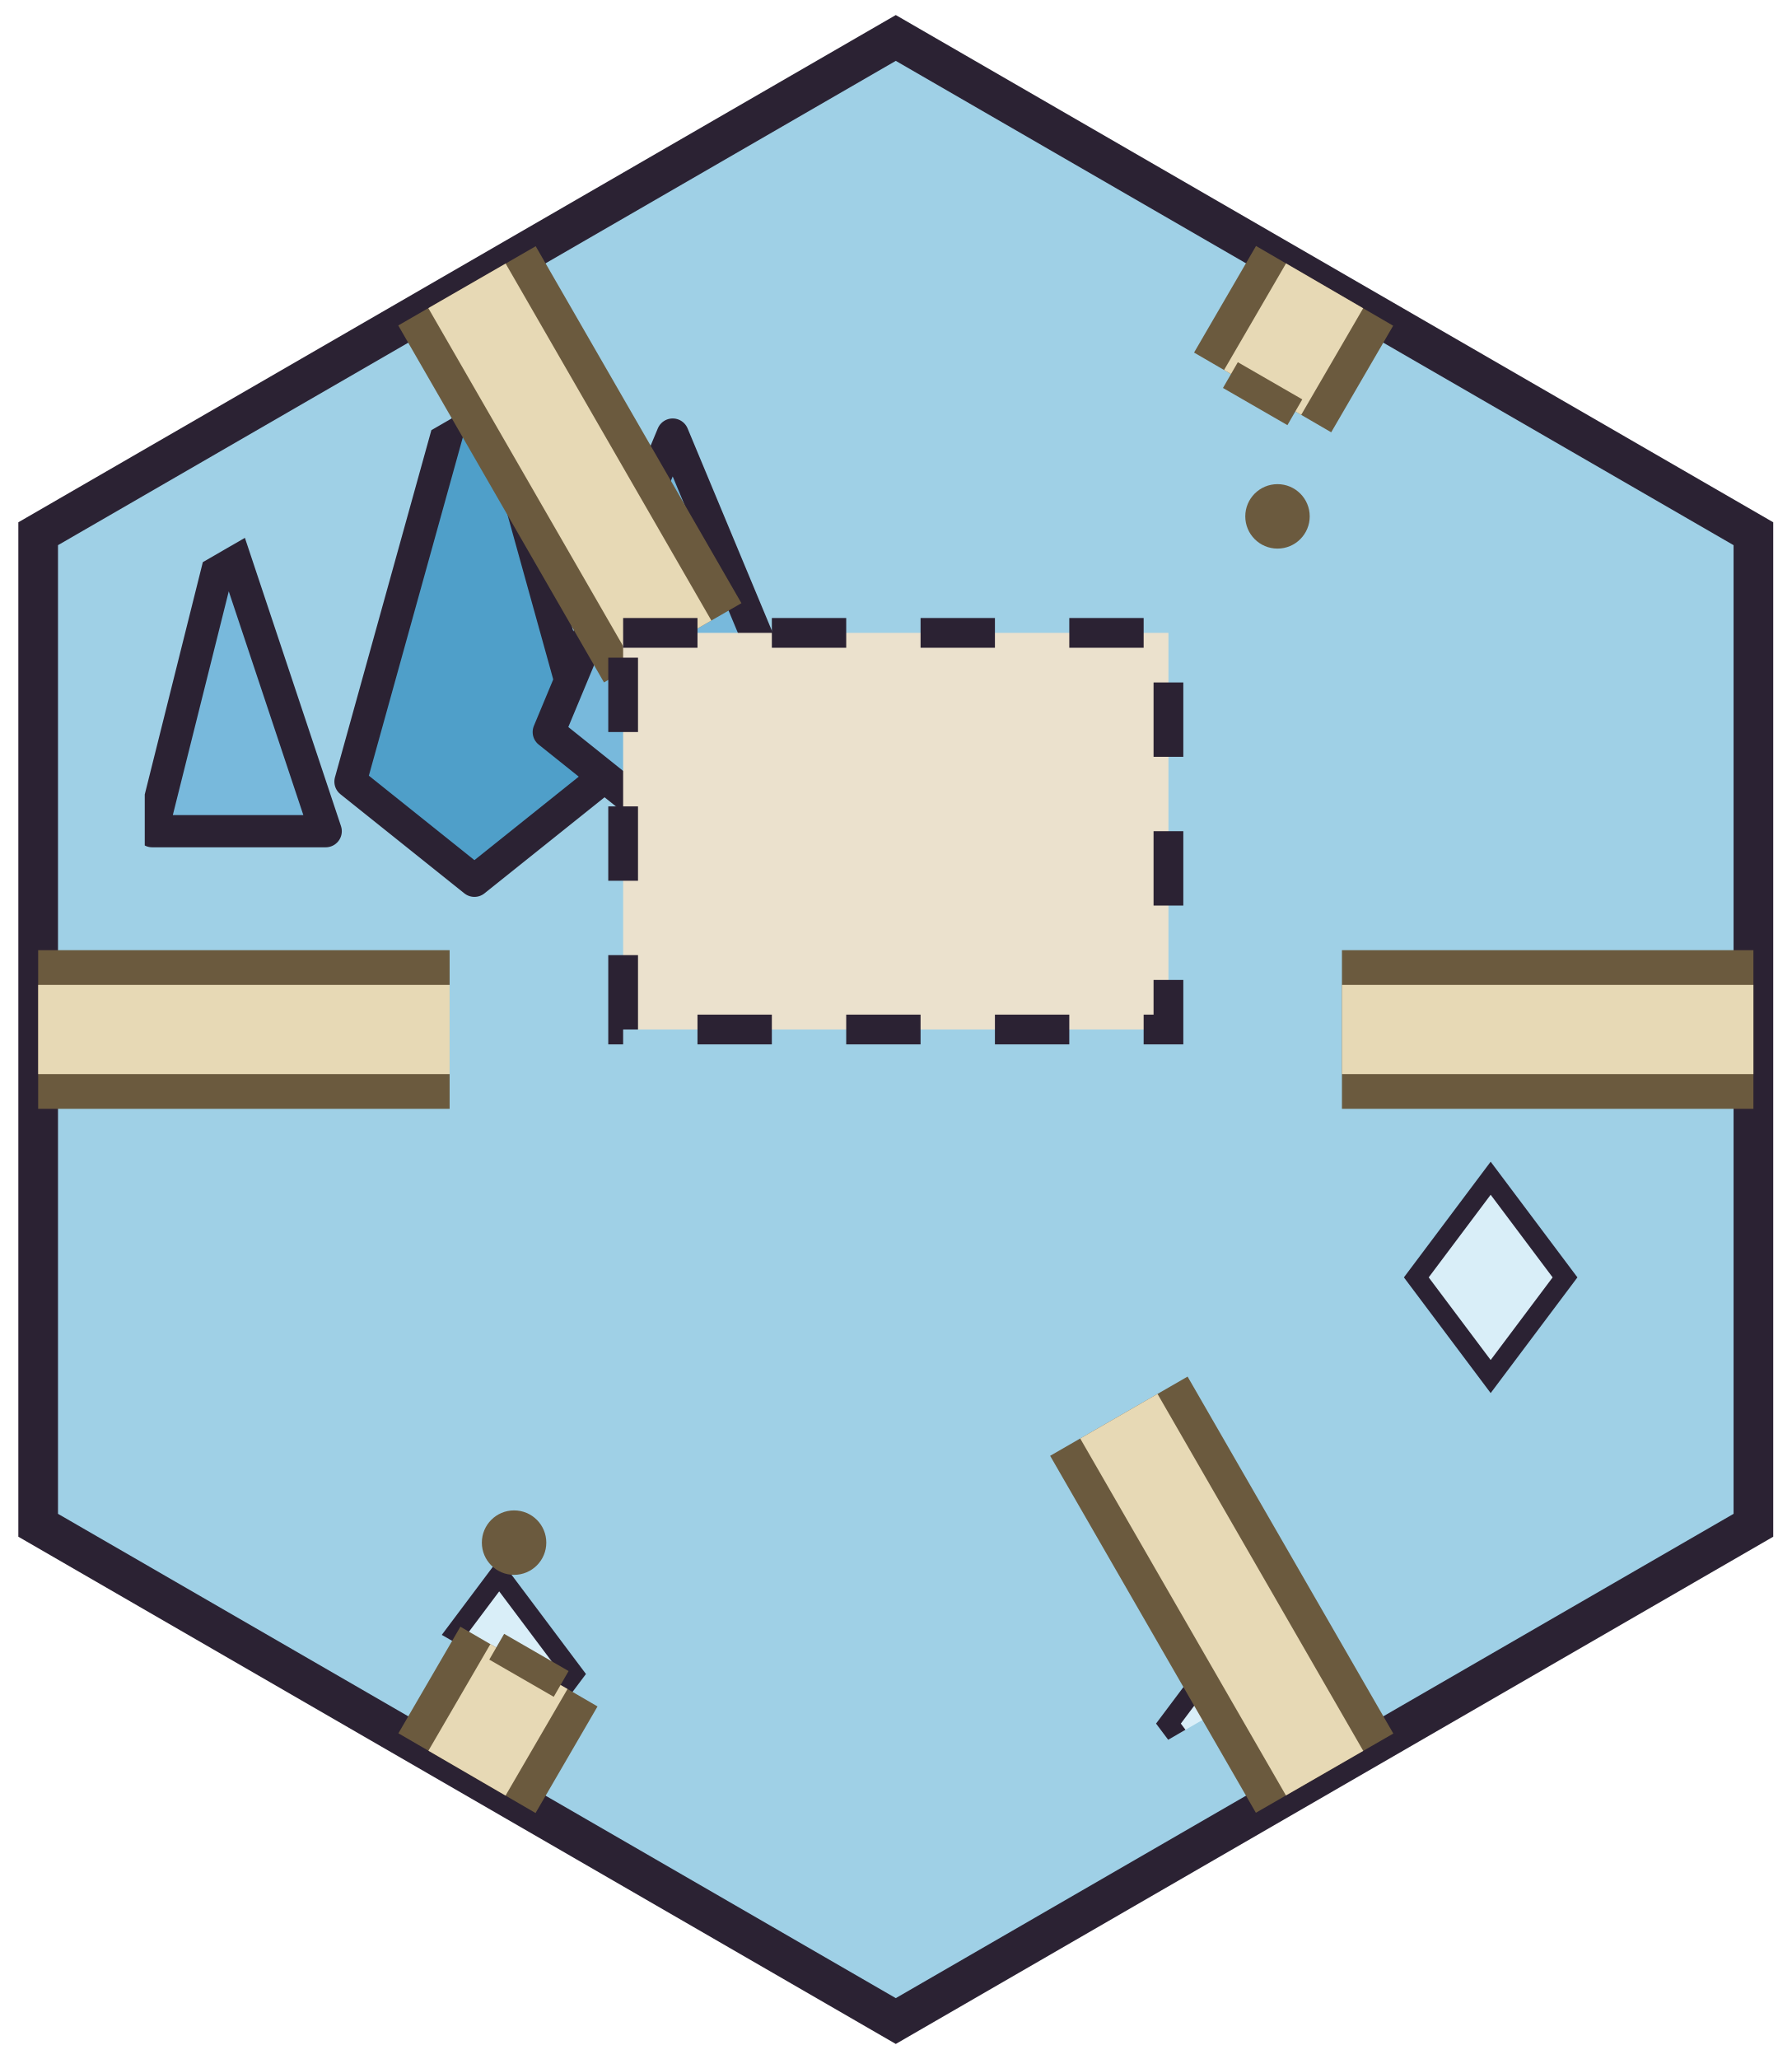
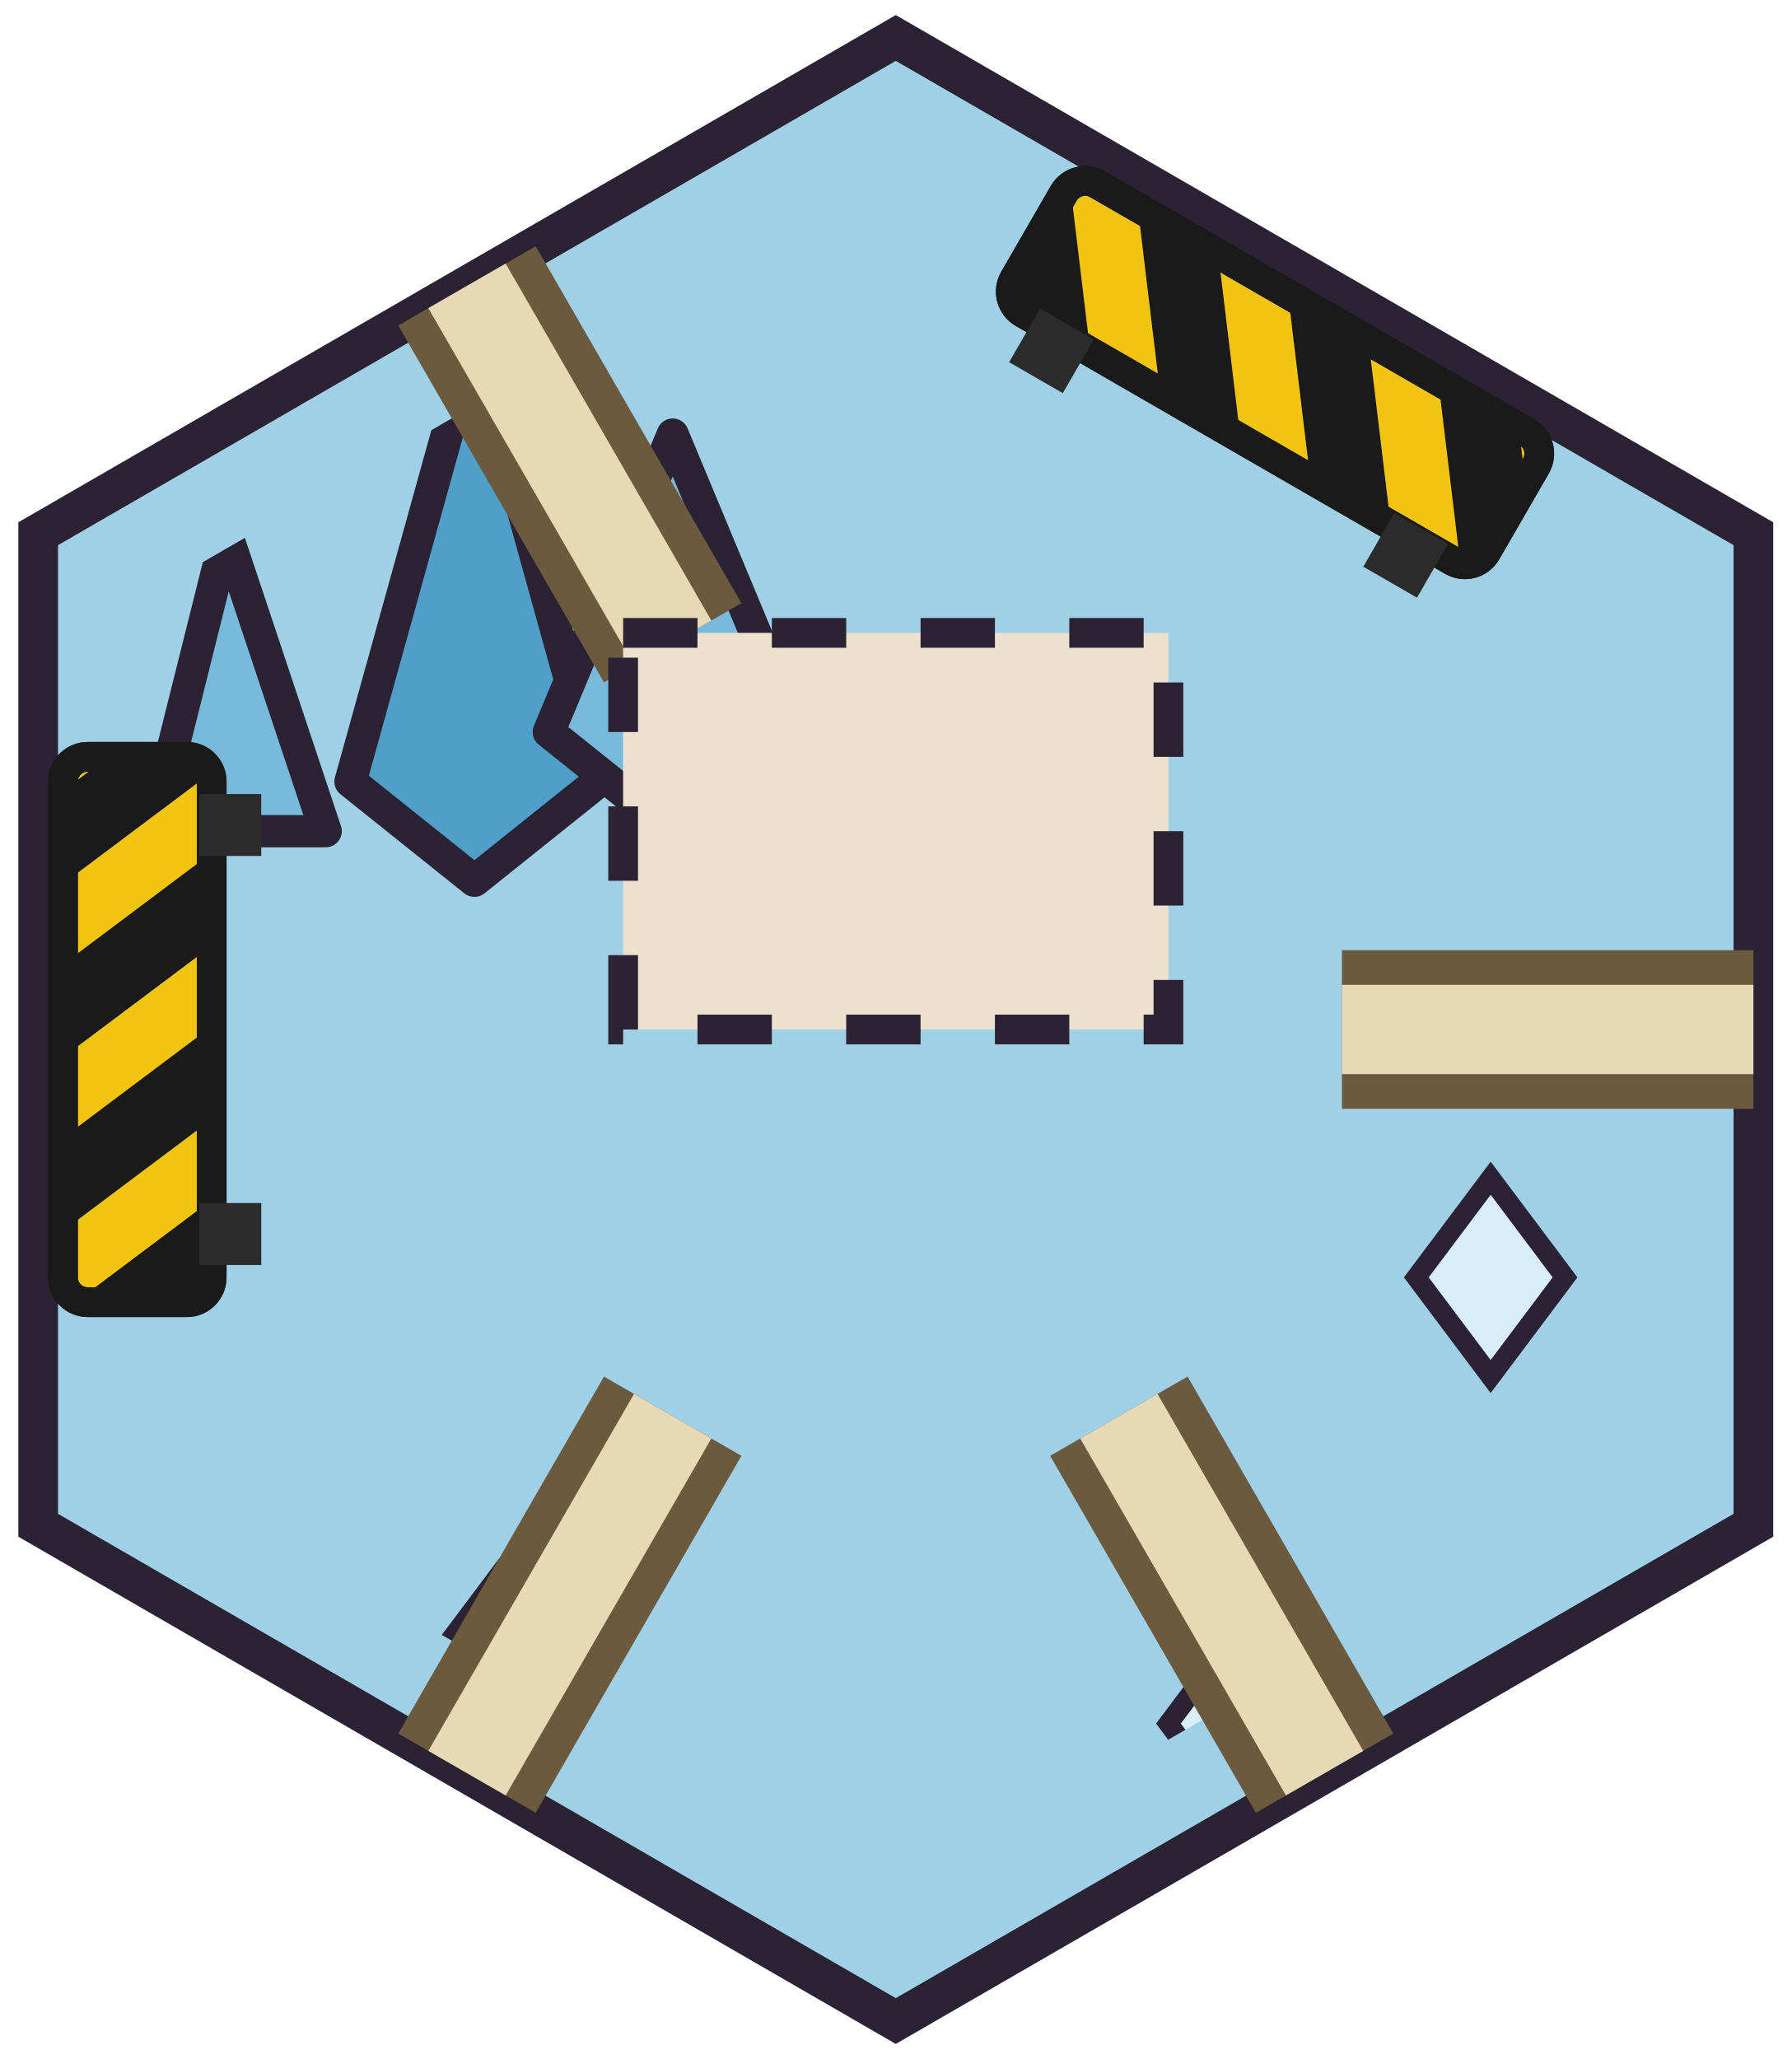
<svg xmlns="http://www.w3.org/2000/svg" viewBox="-36.14 -41.50 72.28 83.00" width="181" height="208" font-family="DejaVu Sans, Arial, sans-serif">
  <polygon points="34.6,20.0 0.0,40.0 -34.6,20.0 -34.6,-20.0 -0.0,-40.0 34.6,-20.0" fill="#9fd0e6" stroke="#2b2233" stroke-width="1.6" />
  <clipPath id="c_crystal">
    <polygon points="30.3,17.5 0.0,35.0 -30.3,17.5 -30.3,-17.5 -0.0,-35.0 30.3,-17.5" />
  </clipPath>
  <g clip-path="url(#c_crystal)">
    <path d="M-16 22 l3 4 l-3 4 l-3 -4 z" fill="#d9eef8" stroke="#2b2233" stroke-width="0.8" />
    <path d="M14 24 l3 4 l-3 4 l-3 -4 z" fill="#d9eef8" stroke="#2b2233" stroke-width="0.8" />
    <path d="M24 6 l3 4 l-3 4 l-3 -4 z" fill="#d9eef8" stroke="#2b2233" stroke-width="0.8" />
    <g stroke="#2b2233" stroke-width="1.3" stroke-linejoin="round">
      <polygon points="-22,-10 -17,-28 -12,-10 -17,-6" fill="#4f9fc9" />
      <polygon points="-14,-12 -9,-24 -4,-12 -9,-8" fill="#78b9dc" />
      <polygon points="-30,-8 -27,-20 -23,-8" fill="#78b9dc" />
    </g>
  </g>
  <line x1="34.6" y1="0.0" x2="18.0" y2="0.0" stroke="#6b5a3e" stroke-width="6.4" />
  <line x1="34.6" y1="0.0" x2="18.0" y2="0.0" stroke="#e7d9b5" stroke-width="3.6" />
-   <line x1="17.3" y1="-30.0" x2="14.8" y2="-25.7" stroke="#6b5a3e" stroke-width="6.4" />
-   <line x1="17.3" y1="-30.0" x2="14.8" y2="-25.7" stroke="#e7d9b5" stroke-width="3.6" />
-   <line x1="16.1" y1="-24.9" x2="13.5" y2="-26.4" stroke="#6b5a3e" stroke-width="1.2" />
-   <circle cx="15.4" cy="-20.7" r="1.3" fill="#6b5a3e" />
+   <g transform="translate(15.3,-26.5) rotate(30.0)">
+     <defs>
+       <clipPath id="blk_1">
+         <rect x="-11" y="-3" width="22" height="6" rx="1" />
+       </clipPath>
+     </defs>
+     <rect x="-11" y="-3" width="22" height="6" rx="1" fill="#f1c40f" stroke="#1a1a1a" stroke-width="1.2" />
+     <g clip-path="url(#blk_1)">
+       <line x1="-14" y1="-4" x2="-8" y2="4" stroke="#1a1a1a" stroke-width="3" />
+       <line x1="-7" y1="-4" x2="-1" y2="4" stroke="#1a1a1a" stroke-width="3" />
+       <line x1="0" y1="-4" x2="6" y2="4" stroke="#1a1a1a" stroke-width="3" />
+       <line x1="7" y1="-4" x2="13" y2="4" stroke="#1a1a1a" stroke-width="3" />
+     </g>
+     <rect x="-11" y="-3" width="22" height="6" rx="1" fill="none" stroke="#1a1a1a" stroke-width="1.2" />
+     <rect x="-9.5" y="2.5" width="2.5" height="2.5" fill="#2c2c2c" />
+     <rect x="7" y="2.5" width="2.5" height="2.5" fill="#2c2c2c" />
+   </g>
  <line x1="-17.3" y1="-30.0" x2="-9.0" y2="-15.6" stroke="#6b5a3e" stroke-width="6.4" />
  <line x1="-17.3" y1="-30.0" x2="-9.0" y2="-15.6" stroke="#e7d9b5" stroke-width="3.6" />
-   <line x1="-34.6" y1="0.0" x2="-18.0" y2="0.0" stroke="#6b5a3e" stroke-width="6.4" />
-   <line x1="-34.6" y1="0.0" x2="-18.0" y2="0.0" stroke="#e7d9b5" stroke-width="3.6" />
-   <line x1="-17.3" y1="30.0" x2="-14.8" y2="25.7" stroke="#6b5a3e" stroke-width="6.4" />
-   <line x1="-17.3" y1="30.0" x2="-14.8" y2="25.7" stroke="#e7d9b5" stroke-width="3.6" />
-   <line x1="-16.1" y1="24.9" x2="-13.5" y2="26.4" stroke="#6b5a3e" stroke-width="1.2" />
-   <circle cx="-15.4" cy="20.7" r="1.3" fill="#6b5a3e" />
+   <g transform="translate(-30.6,0.0) rotate(270.0)">
+     <defs>
+       <clipPath id="blk_3">
+         <rect x="-11" y="-3" width="22" height="6" rx="1" />
+       </clipPath>
+     </defs>
+     <rect x="-11" y="-3" width="22" height="6" rx="1" fill="#f1c40f" stroke="#1a1a1a" stroke-width="1.2" />
+     <g clip-path="url(#blk_3)">
+       <line x1="-14" y1="-4" x2="-8" y2="4" stroke="#1a1a1a" stroke-width="3" />
+       <line x1="-7" y1="-4" x2="-1" y2="4" stroke="#1a1a1a" stroke-width="3" />
+       <line x1="0" y1="-4" x2="6" y2="4" stroke="#1a1a1a" stroke-width="3" />
+       <line x1="7" y1="-4" x2="13" y2="4" stroke="#1a1a1a" stroke-width="3" />
+     </g>
+     <rect x="-11" y="-3" width="22" height="6" rx="1" fill="none" stroke="#1a1a1a" stroke-width="1.2" />
+     <rect x="-9.5" y="2.5" width="2.5" height="2.5" fill="#2c2c2c" />
+     <rect x="7" y="2.5" width="2.5" height="2.5" fill="#2c2c2c" />
+   </g>
+   <line x1="-17.3" y1="30.0" x2="-9.0" y2="15.6" stroke="#6b5a3e" stroke-width="6.4" />
+   <line x1="-17.3" y1="30.0" x2="-9.0" y2="15.6" stroke="#e7d9b5" stroke-width="3.6" />
  <line x1="17.3" y1="30.0" x2="9.0" y2="15.6" stroke="#6b5a3e" stroke-width="6.4" />
  <line x1="17.3" y1="30.0" x2="9.0" y2="15.6" stroke="#e7d9b5" stroke-width="3.6" />
  <rect x="-11" y="-16" width="22" height="16" fill="#ebe1cd" stroke="#2b2233" stroke-width="1.2" stroke-dasharray="3" />
</svg>
